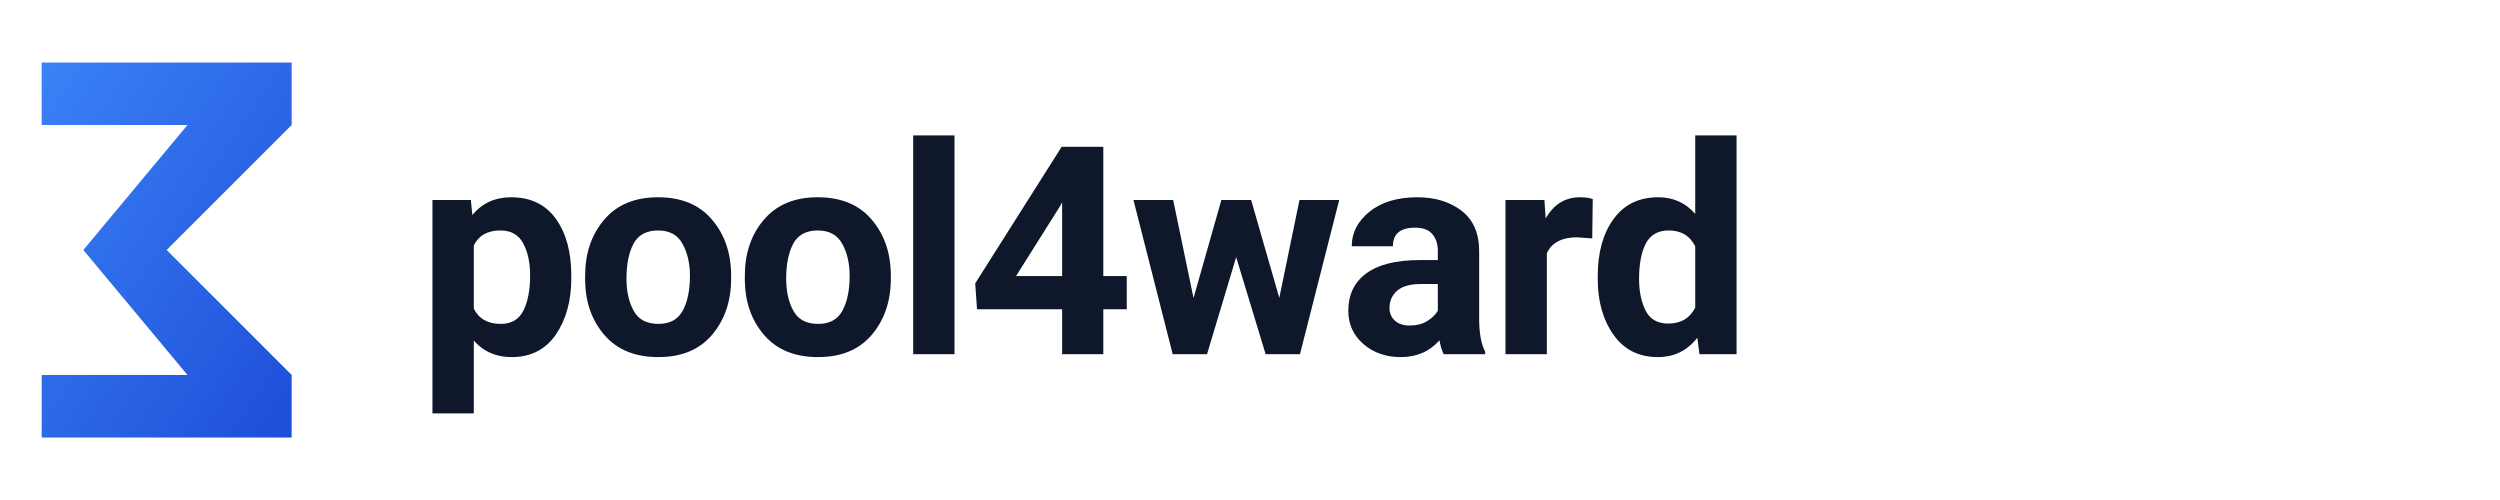
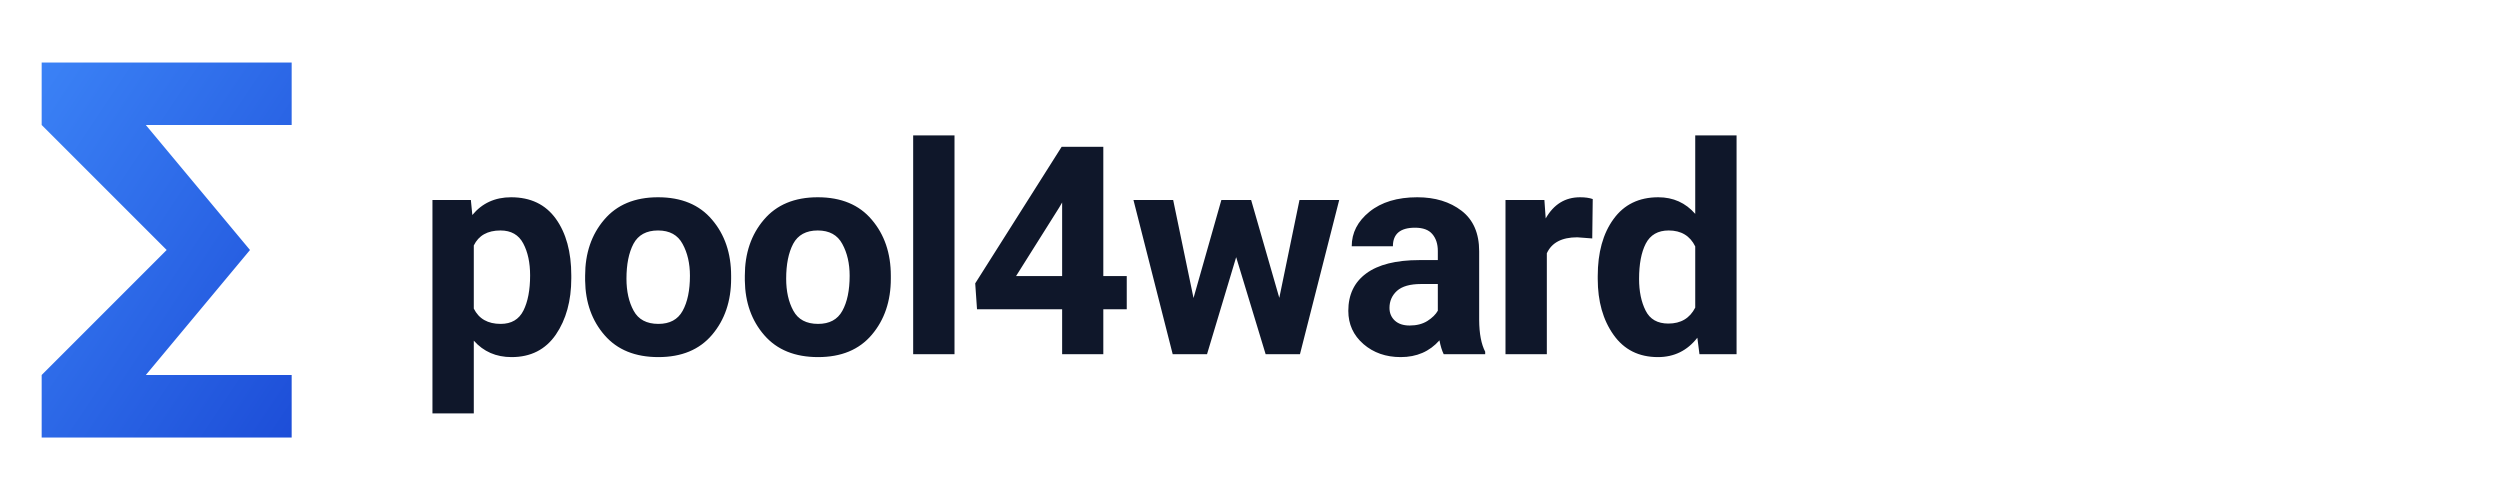
<svg xmlns="http://www.w3.org/2000/svg" viewBox="0 0 240 48" fill="none">
  <defs>
    <linearGradient id="sigma-grad" x1="0" y1="0" x2="1" y2="1">
      <stop offset="0%" stop-color="#3B82F6" />
      <stop offset="100%" stop-color="#1D4ED8" />
    </linearGradient>
  </defs>
-   <path d="M4 6 L28 6 L28 12 L16 24 L28 36 L28 42 L4 42 L4 36 L18 36 L8 24 L18 12 L4 12 Z" fill="url(#sigma-grad)" />
+   <path d="M28 6 L4 6 L4 12 L16 24 L4 36 L4 42 L28 42 L28 36 L14 36 L24 24 L14 12 L28 12 Z" fill="url(#sigma-grad)" />
  <text x="40" y="34" font-family="system-ui,-apple-system,BlinkMacSystemFont,'Segoe UI',Roboto,sans-serif" font-size="28" font-weight="700" fill="#0F172A" letter-spacing="-0.5">pool4ward</text>
</svg>
